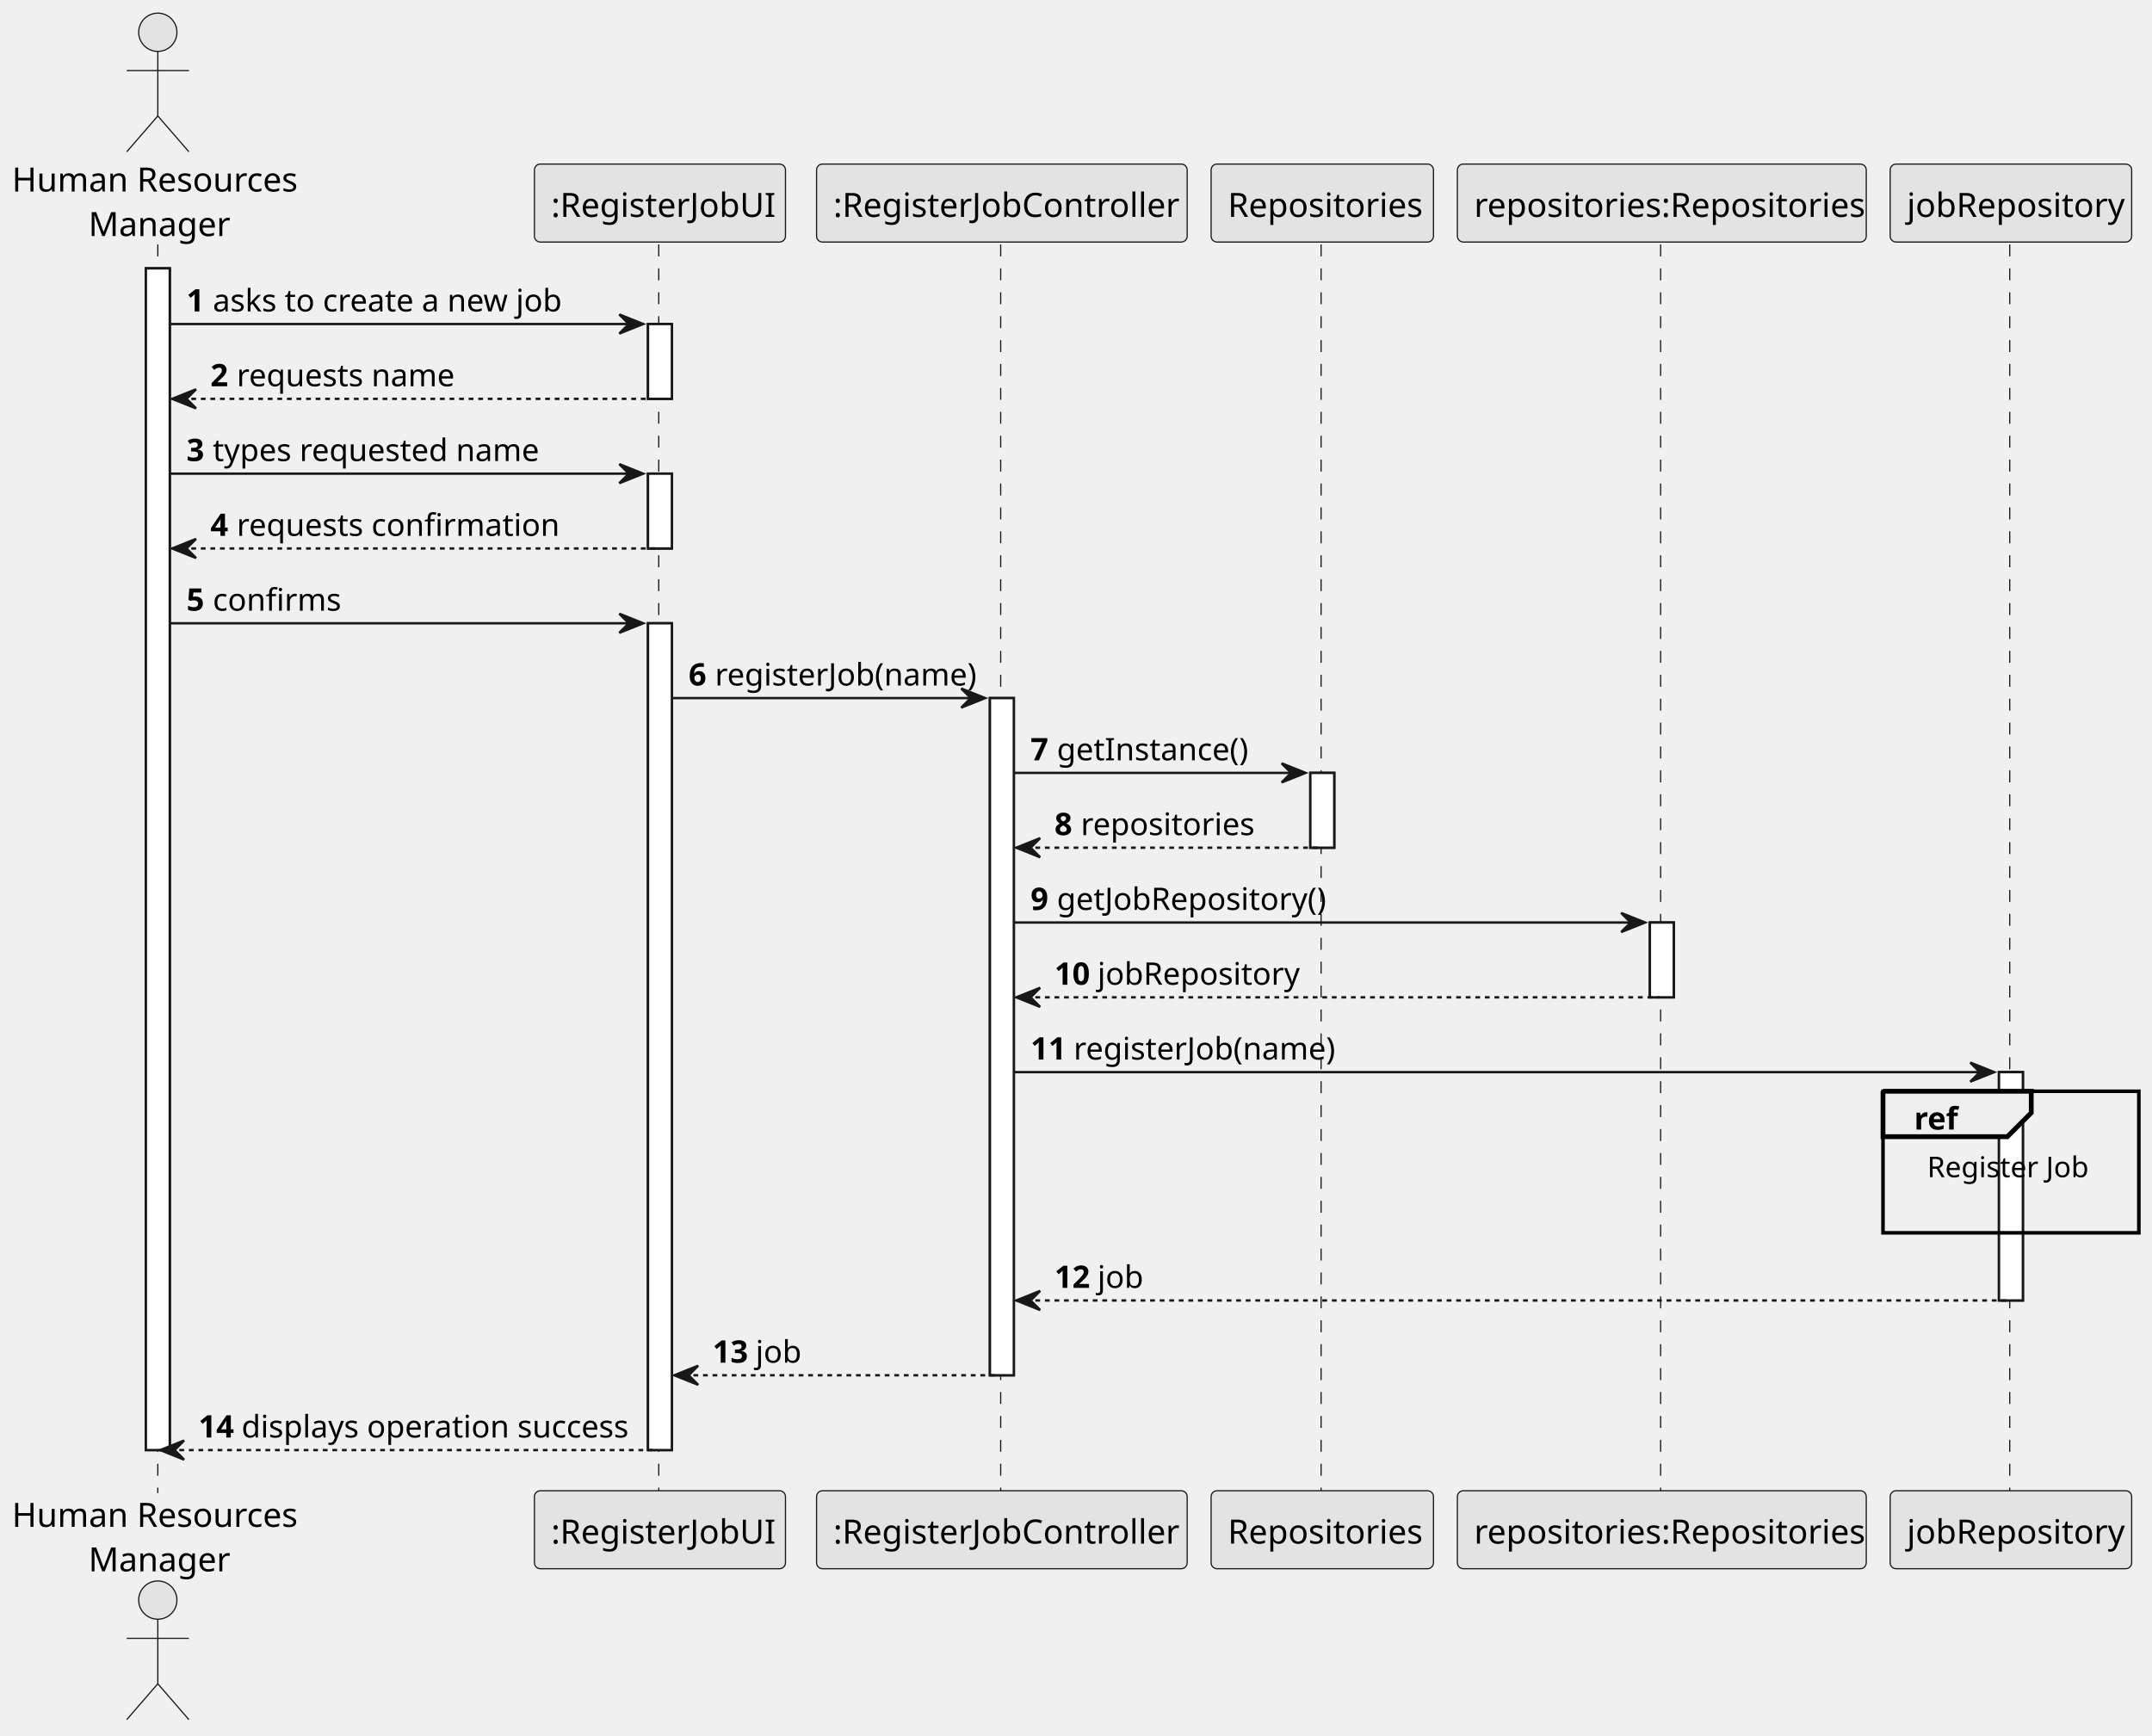
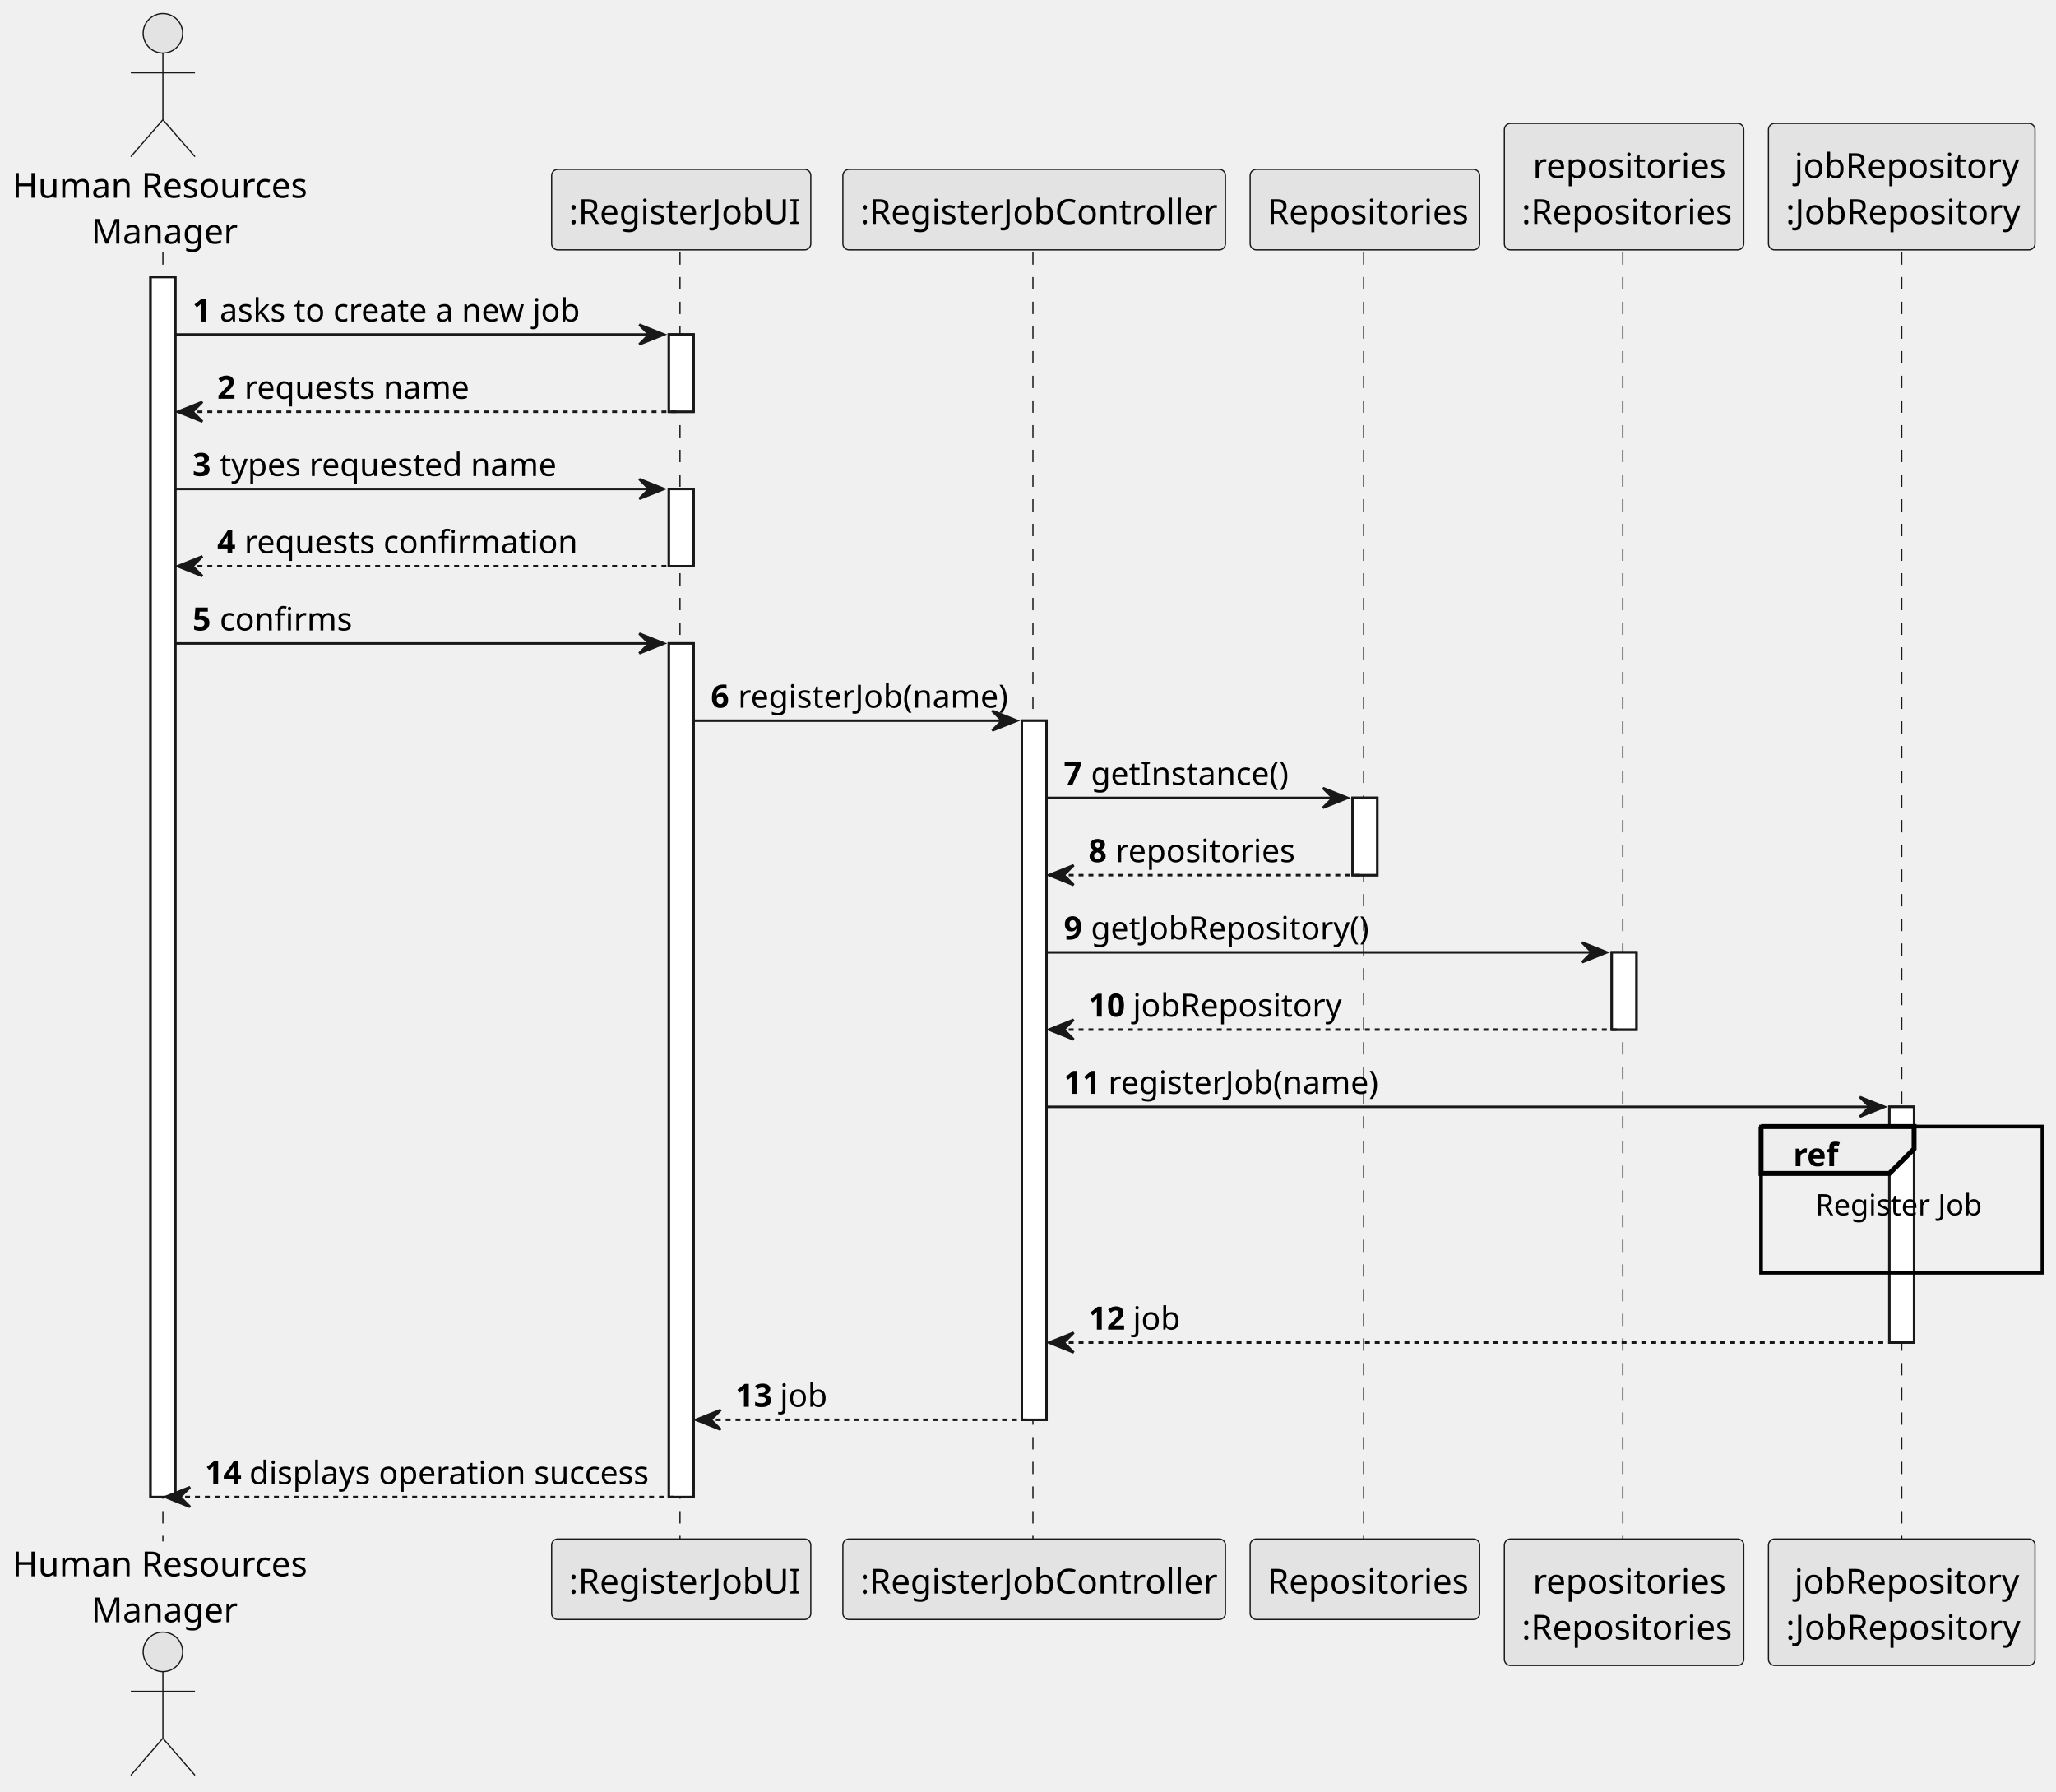
- <svg xmlns="http://www.w3.org/2000/svg" contentStyleType="text/css" height="726px" preserveAspectRatio="none" style="width:900px;height:726px;background:#FFFFFF;" version="1.1" viewBox="0 0 900 726" width="900px" zoomAndPan="magnify">
+ <svg xmlns="http://www.w3.org/2000/svg" contentStyleType="text/css" height="726px" preserveAspectRatio="none" style="width:833px;height:726px;background:#FFFFFF;" version="1.1" viewBox="0 0 833 726" width="833px" zoomAndPan="magnify">
  <defs />
  <g>
    <rect fill="#FFFFFF" height="494.287" style="stroke:#181818;stroke-width:1.0;" width="10" x="61" y="112.242" />
    <rect fill="#FFFFFF" height="31.291" style="stroke:#181818;stroke-width:1.0;" width="10" x="271" y="135.533" />
    <rect fill="#FFFFFF" height="31.291" style="stroke:#181818;stroke-width:1.0;" width="10" x="271" y="198.115" />
    <rect fill="#FFFFFF" height="345.832" style="stroke:#181818;stroke-width:1.0;" width="10" x="271" y="260.697" />
    <rect fill="#FFFFFF" height="283.25" style="stroke:#181818;stroke-width:1.0;" width="10" x="414" y="291.988" />
    <rect fill="#FFFFFF" height="31.291" style="stroke:#181818;stroke-width:1.0;" width="10" x="548" y="323.279" />
-     <rect fill="#FFFFFF" height="31.291" style="stroke:#181818;stroke-width:1.0;" width="10" x="690" y="385.861" />
-     <rect fill="#FFFFFF" height="95.504" style="stroke:#181818;stroke-width:1.0;" width="10" x="836" y="448.443" />
+     <rect fill="#FFFFFF" height="31.291" style="stroke:#181818;stroke-width:1.0;" width="10" x="653" y="385.861" />
+     <rect fill="#FFFFFF" height="95.504" style="stroke:#181818;stroke-width:1.0;" width="10" x="765.5" y="448.443" />
    <line style="stroke:#181818;stroke-width:0.5;stroke-dasharray:5.0,5.0;" x1="66" x2="66" y1="102.242" y2="624.529" />
    <line style="stroke:#181818;stroke-width:0.5;stroke-dasharray:5.0,5.0;" x1="275.5" x2="275.5" y1="102.242" y2="624.529" />
    <line style="stroke:#181818;stroke-width:0.5;stroke-dasharray:5.0,5.0;" x1="418.5" x2="418.5" y1="102.242" y2="624.529" />
    <line style="stroke:#181818;stroke-width:0.5;stroke-dasharray:5.0,5.0;" x1="552.5" x2="552.5" y1="102.242" y2="624.529" />
-     <line style="stroke:#181818;stroke-width:0.5;stroke-dasharray:5.0,5.0;" x1="694.5" x2="694.5" y1="102.242" y2="624.529" />
-     <line style="stroke:#181818;stroke-width:0.5;stroke-dasharray:5.0,5.0;" x1="840.5" x2="840.5" y1="102.242" y2="624.529" />
+     <line style="stroke:#181818;stroke-width:0.5;stroke-dasharray:5.0,5.0;" x1="657.5" x2="657.5" y1="102.242" y2="624.529" />
+     <line style="stroke:#181818;stroke-width:0.5;stroke-dasharray:5.0,5.0;" x1="770.5" x2="770.5" y1="102.242" y2="624.529" />
    <text fill="#000000" font-family="sans-serif" font-size="14" lengthAdjust="spacing" textLength="116" x="5" y="80.107">Human Resources</text>
    <text fill="#000000" font-family="sans-serif" font-size="14" lengthAdjust="spacing" textLength="56" x="37" y="98.728">Manager</text>
    <ellipse cx="66" cy="13.5" fill="#E3E3E3" rx="8" ry="8" style="stroke:#181818;stroke-width:0.5;" />
    <path d="M66,21.5 L66,48.5 M53,29.5 L79,29.5 M66,48.5 L53,63.5 M66,48.5 L79,63.5 " fill="none" style="stroke:#181818;stroke-width:0.5;" />
    <text fill="#000000" font-family="sans-serif" font-size="14" lengthAdjust="spacing" textLength="116" x="5" y="638.637">Human Resources</text>
    <text fill="#000000" font-family="sans-serif" font-size="14" lengthAdjust="spacing" textLength="56" x="37" y="657.258">Manager</text>
    <ellipse cx="66" cy="669.271" fill="#E3E3E3" rx="8" ry="8" style="stroke:#181818;stroke-width:0.5;" />
    <path d="M66,677.271 L66,704.271 M53,685.271 L79,685.271 M66,704.271 L53,719.271 M66,704.271 L79,719.271 " fill="none" style="stroke:#181818;stroke-width:0.5;" />
    <rect fill="#E3E3E3" height="32.621" rx="2.5" ry="2.5" style="stroke:#181818;stroke-width:0.5;" width="105" x="223.5" y="68.621" />
    <text fill="#000000" font-family="sans-serif" font-size="14" lengthAdjust="spacing" textLength="91" x="230.5" y="90.728">:RegisterJobUI</text>
    <rect fill="#E3E3E3" height="32.621" rx="2.5" ry="2.5" style="stroke:#181818;stroke-width:0.5;" width="105" x="223.5" y="623.529" />
    <text fill="#000000" font-family="sans-serif" font-size="14" lengthAdjust="spacing" textLength="91" x="230.5" y="645.637">:RegisterJobUI</text>
    <rect fill="#E3E3E3" height="32.621" rx="2.5" ry="2.5" style="stroke:#181818;stroke-width:0.5;" width="155" x="341.5" y="68.621" />
    <text fill="#000000" font-family="sans-serif" font-size="14" lengthAdjust="spacing" textLength="141" x="348.5" y="90.728">:RegisterJobController</text>
    <rect fill="#E3E3E3" height="32.621" rx="2.5" ry="2.5" style="stroke:#181818;stroke-width:0.5;" width="155" x="341.5" y="623.529" />
    <text fill="#000000" font-family="sans-serif" font-size="14" lengthAdjust="spacing" textLength="141" x="348.5" y="645.637">:RegisterJobController</text>
    <rect fill="#E3E3E3" height="32.621" rx="2.5" ry="2.5" style="stroke:#181818;stroke-width:0.5;" width="93" x="506.5" y="68.621" />
    <text fill="#000000" font-family="sans-serif" font-size="14" lengthAdjust="spacing" textLength="79" x="513.5" y="90.728">Repositories</text>
    <rect fill="#E3E3E3" height="32.621" rx="2.5" ry="2.5" style="stroke:#181818;stroke-width:0.5;" width="93" x="506.5" y="623.529" />
    <text fill="#000000" font-family="sans-serif" font-size="14" lengthAdjust="spacing" textLength="79" x="513.5" y="645.637">Repositories</text>
-     <rect fill="#E3E3E3" height="32.621" rx="2.5" ry="2.5" style="stroke:#181818;stroke-width:0.5;" width="171" x="609.5" y="68.621" />
-     <text fill="#000000" font-family="sans-serif" font-size="14" lengthAdjust="spacing" textLength="157" x="616.5" y="90.728">repositories:Repositories</text>
-     <rect fill="#E3E3E3" height="32.621" rx="2.5" ry="2.5" style="stroke:#181818;stroke-width:0.5;" width="171" x="609.5" y="623.529" />
-     <text fill="#000000" font-family="sans-serif" font-size="14" lengthAdjust="spacing" textLength="157" x="616.5" y="645.637">repositories:Repositories</text>
-     <rect fill="#E3E3E3" height="32.621" rx="2.5" ry="2.5" style="stroke:#181818;stroke-width:0.5;" width="101" x="790.5" y="68.621" />
-     <text fill="#000000" font-family="sans-serif" font-size="14" lengthAdjust="spacing" textLength="87" x="797.5" y="90.728">jobRepository</text>
-     <rect fill="#E3E3E3" height="32.621" rx="2.5" ry="2.5" style="stroke:#181818;stroke-width:0.5;" width="101" x="790.5" y="623.529" />
-     <text fill="#000000" font-family="sans-serif" font-size="14" lengthAdjust="spacing" textLength="87" x="797.5" y="645.637">jobRepository</text>
+     <rect fill="#E3E3E3" height="51.242" rx="2.5" ry="2.5" style="stroke:#181818;stroke-width:0.5;" width="97" x="609.5" y="50" />
+     <text fill="#000000" font-family="sans-serif" font-size="14" lengthAdjust="spacing" textLength="74" x="621" y="72.107">repositories</text>
+     <text fill="#000000" font-family="sans-serif" font-size="14" lengthAdjust="spacing" textLength="83" x="616.5" y="90.728">:Repositories</text>
+     <rect fill="#E3E3E3" height="51.242" rx="2.5" ry="2.5" style="stroke:#181818;stroke-width:0.5;" width="97" x="609.5" y="623.529" />
+     <text fill="#000000" font-family="sans-serif" font-size="14" lengthAdjust="spacing" textLength="74" x="621" y="645.637">repositories</text>
+     <text fill="#000000" font-family="sans-serif" font-size="14" lengthAdjust="spacing" textLength="83" x="616.5" y="664.258">:Repositories</text>
+     <rect fill="#E3E3E3" height="51.242" rx="2.5" ry="2.5" style="stroke:#181818;stroke-width:0.5;" width="108" x="716.5" y="50" />
+     <text fill="#000000" font-family="sans-serif" font-size="14" lengthAdjust="spacing" textLength="87" x="727" y="72.107">jobRepository</text>
+     <text fill="#000000" font-family="sans-serif" font-size="14" lengthAdjust="spacing" textLength="94" x="723.5" y="90.728">:JobRepository</text>
+     <rect fill="#E3E3E3" height="51.242" rx="2.5" ry="2.5" style="stroke:#181818;stroke-width:0.5;" width="108" x="716.5" y="623.529" />
+     <text fill="#000000" font-family="sans-serif" font-size="14" lengthAdjust="spacing" textLength="87" x="727" y="645.637">jobRepository</text>
+     <text fill="#000000" font-family="sans-serif" font-size="14" lengthAdjust="spacing" textLength="94" x="723.5" y="664.258">:JobRepository</text>
    <rect fill="#FFFFFF" height="494.287" style="stroke:#181818;stroke-width:1.0;" width="10" x="61" y="112.242" />
    <rect fill="#FFFFFF" height="31.291" style="stroke:#181818;stroke-width:1.0;" width="10" x="271" y="135.533" />
    <rect fill="#FFFFFF" height="31.291" style="stroke:#181818;stroke-width:1.0;" width="10" x="271" y="198.115" />
    <rect fill="#FFFFFF" height="345.832" style="stroke:#181818;stroke-width:1.0;" width="10" x="271" y="260.697" />
    <rect fill="#FFFFFF" height="283.25" style="stroke:#181818;stroke-width:1.0;" width="10" x="414" y="291.988" />
    <rect fill="#FFFFFF" height="31.291" style="stroke:#181818;stroke-width:1.0;" width="10" x="548" y="323.279" />
-     <rect fill="#FFFFFF" height="31.291" style="stroke:#181818;stroke-width:1.0;" width="10" x="690" y="385.861" />
-     <rect fill="#FFFFFF" height="95.504" style="stroke:#181818;stroke-width:1.0;" width="10" x="836" y="448.443" />
+     <rect fill="#FFFFFF" height="31.291" style="stroke:#181818;stroke-width:1.0;" width="10" x="653" y="385.861" />
+     <rect fill="#FFFFFF" height="95.504" style="stroke:#181818;stroke-width:1.0;" width="10" x="765.5" y="448.443" />
    <polygon fill="#181818" points="259,131.533,269,135.533,259,139.533,263,135.533" style="stroke:#181818;stroke-width:1.0;" />
    <line style="stroke:#181818;stroke-width:1.0;" x1="71" x2="265" y1="135.533" y2="135.533" />
    <text fill="#000000" font-family="sans-serif" font-size="13" font-weight="bold" lengthAdjust="spacing" textLength="7" x="78" y="130.27">1</text>
    <text fill="#000000" font-family="sans-serif" font-size="13" lengthAdjust="spacing" textLength="142" x="89" y="130.27">asks to create a new job</text>
    <polygon fill="#181818" points="82,162.824,72,166.824,82,170.824,78,166.824" style="stroke:#181818;stroke-width:1.0;" />
    <line style="stroke:#181818;stroke-width:1.0;stroke-dasharray:2.0,2.0;" x1="76" x2="275" y1="166.824" y2="166.824" />
    <text fill="#000000" font-family="sans-serif" font-size="13" font-weight="bold" lengthAdjust="spacing" textLength="7" x="88" y="161.561">2</text>
    <text fill="#000000" font-family="sans-serif" font-size="13" lengthAdjust="spacing" textLength="86" x="99" y="161.561">requests name</text>
    <polygon fill="#181818" points="259,194.115,269,198.115,259,202.115,263,198.115" style="stroke:#181818;stroke-width:1.0;" />
    <line style="stroke:#181818;stroke-width:1.0;" x1="71" x2="265" y1="198.115" y2="198.115" />
    <text fill="#000000" font-family="sans-serif" font-size="13" font-weight="bold" lengthAdjust="spacing" textLength="7" x="78" y="192.852">3</text>
    <text fill="#000000" font-family="sans-serif" font-size="13" lengthAdjust="spacing" textLength="129" x="89" y="192.852">types requested name</text>
    <polygon fill="#181818" points="82,225.406,72,229.406,82,233.406,78,229.406" style="stroke:#181818;stroke-width:1.0;" />
    <line style="stroke:#181818;stroke-width:1.0;stroke-dasharray:2.0,2.0;" x1="76" x2="275" y1="229.406" y2="229.406" />
    <text fill="#000000" font-family="sans-serif" font-size="13" font-weight="bold" lengthAdjust="spacing" textLength="7" x="88" y="224.144">4</text>
    <text fill="#000000" font-family="sans-serif" font-size="13" lengthAdjust="spacing" textLength="124" x="99" y="224.144">requests confirmation</text>
    <polygon fill="#181818" points="259,256.697,269,260.697,259,264.697,263,260.697" style="stroke:#181818;stroke-width:1.0;" />
    <line style="stroke:#181818;stroke-width:1.0;" x1="71" x2="265" y1="260.697" y2="260.697" />
    <text fill="#000000" font-family="sans-serif" font-size="13" font-weight="bold" lengthAdjust="spacing" textLength="7" x="78" y="255.435">5</text>
    <text fill="#000000" font-family="sans-serif" font-size="13" lengthAdjust="spacing" textLength="49" x="89" y="255.435">confirms</text>
    <polygon fill="#181818" points="402,287.988,412,291.988,402,295.988,406,291.988" style="stroke:#181818;stroke-width:1.0;" />
    <line style="stroke:#181818;stroke-width:1.0;" x1="281" x2="408" y1="291.988" y2="291.988" />
    <text fill="#000000" font-family="sans-serif" font-size="13" font-weight="bold" lengthAdjust="spacing" textLength="7" x="288" y="286.726">6</text>
    <text fill="#000000" font-family="sans-serif" font-size="13" lengthAdjust="spacing" textLength="103" x="299" y="286.726">registerJob(name)</text>
    <polygon fill="#181818" points="536,319.279,546,323.279,536,327.279,540,323.279" style="stroke:#181818;stroke-width:1.0;" />
    <line style="stroke:#181818;stroke-width:1.0;" x1="424" x2="542" y1="323.279" y2="323.279" />
    <text fill="#000000" font-family="sans-serif" font-size="13" font-weight="bold" lengthAdjust="spacing" textLength="7" x="431" y="318.017">7</text>
    <text fill="#000000" font-family="sans-serif" font-size="13" lengthAdjust="spacing" textLength="75" x="442" y="318.017">getInstance()</text>
    <polygon fill="#181818" points="435,350.57,425,354.57,435,358.57,431,354.57" style="stroke:#181818;stroke-width:1.0;" />
    <line style="stroke:#181818;stroke-width:1.0;stroke-dasharray:2.0,2.0;" x1="429" x2="552" y1="354.57" y2="354.57" />
    <text fill="#000000" font-family="sans-serif" font-size="13" font-weight="bold" lengthAdjust="spacing" textLength="7" x="441" y="349.308">8</text>
    <text fill="#000000" font-family="sans-serif" font-size="13" lengthAdjust="spacing" textLength="67" x="452" y="349.308">repositories</text>
-     <polygon fill="#181818" points="678,381.861,688,385.861,678,389.861,682,385.861" style="stroke:#181818;stroke-width:1.0;" />
-     <line style="stroke:#181818;stroke-width:1.0;" x1="424" x2="684" y1="385.861" y2="385.861" />
+     <polygon fill="#181818" points="641,381.861,651,385.861,641,389.861,645,385.861" style="stroke:#181818;stroke-width:1.0;" />
+     <line style="stroke:#181818;stroke-width:1.0;" x1="424" x2="647" y1="385.861" y2="385.861" />
    <text fill="#000000" font-family="sans-serif" font-size="13" font-weight="bold" lengthAdjust="spacing" textLength="7" x="431" y="380.599">9</text>
    <text fill="#000000" font-family="sans-serif" font-size="13" lengthAdjust="spacing" textLength="108" x="442" y="380.599">getJobRepository()</text>
    <polygon fill="#181818" points="435,413.152,425,417.152,435,421.152,431,417.152" style="stroke:#181818;stroke-width:1.0;" />
-     <line style="stroke:#181818;stroke-width:1.0;stroke-dasharray:2.0,2.0;" x1="429" x2="694" y1="417.152" y2="417.152" />
+     <line style="stroke:#181818;stroke-width:1.0;stroke-dasharray:2.0,2.0;" x1="429" x2="657" y1="417.152" y2="417.152" />
    <text fill="#000000" font-family="sans-serif" font-size="13" font-weight="bold" lengthAdjust="spacing" textLength="14" x="441" y="411.89">10</text>
    <text fill="#000000" font-family="sans-serif" font-size="13" lengthAdjust="spacing" textLength="79" x="459" y="411.89">jobRepository</text>
-     <polygon fill="#181818" points="824,444.443,834,448.443,824,452.443,828,448.443" style="stroke:#181818;stroke-width:1.0;" />
-     <line style="stroke:#181818;stroke-width:1.0;" x1="424" x2="830" y1="448.443" y2="448.443" />
+     <polygon fill="#181818" points="753.5,444.443,763.5,448.443,753.5,452.443,757.5,448.443" style="stroke:#181818;stroke-width:1.0;" />
+     <line style="stroke:#181818;stroke-width:1.0;" x1="424" x2="759.5" y1="448.443" y2="448.443" />
    <text fill="#000000" font-family="sans-serif" font-size="13" font-weight="bold" lengthAdjust="spacing" textLength="14" x="431" y="443.181">11</text>
    <text fill="#000000" font-family="sans-serif" font-size="13" lengthAdjust="spacing" textLength="103" x="449" y="443.181">registerJob(name)</text>
-     <rect fill="none" height="59.213" style="stroke:#000000;stroke-width:1.5;" width="107" x="787.5" y="456.443" />
-     <path d="M787.5,456.443 L849.5,456.443 L849.5,465.443 L839.5,475.443 L787.5,475.443 L787.5,456.443 " fill="#EEEEEE" style="stroke:#000000;stroke-width:2.0;" />
-     <text fill="#000000" font-family="sans-serif" font-size="13" font-weight="bold" lengthAdjust="spacing" textLength="17" x="800.5" y="472.472">ref</text>
-     <text fill="#000000" font-family="sans-serif" font-size="12" lengthAdjust="spacing" textLength="70" x="806" y="492.393">Register Job</text>
-     <text fill="#000000" font-family="sans-serif" font-size="12" lengthAdjust="spacing" textLength="3" x="839.5" y="508.353"> </text>
+     <rect fill="none" height="59.213" style="stroke:#000000;stroke-width:1.5;" width="114" x="713.5" y="456.443" />
+     <path d="M713.5,456.443 L775.5,456.443 L775.5,465.443 L765.5,475.443 L713.5,475.443 L713.5,456.443 " fill="#EEEEEE" style="stroke:#000000;stroke-width:2.0;" />
+     <text fill="#000000" font-family="sans-serif" font-size="13" font-weight="bold" lengthAdjust="spacing" textLength="17" x="726.5" y="472.472">ref</text>
+     <text fill="#000000" font-family="sans-serif" font-size="12" lengthAdjust="spacing" textLength="70" x="735.5" y="492.393">Register Job</text>
+     <text fill="#000000" font-family="sans-serif" font-size="12" lengthAdjust="spacing" textLength="3" x="769" y="508.353"> </text>
    <polygon fill="#181818" points="435,539.947,425,543.947,435,547.947,431,543.947" style="stroke:#181818;stroke-width:1.0;" />
-     <line style="stroke:#181818;stroke-width:1.0;stroke-dasharray:2.0,2.0;" x1="429" x2="840" y1="543.947" y2="543.947" />
+     <line style="stroke:#181818;stroke-width:1.0;stroke-dasharray:2.0,2.0;" x1="429" x2="769.5" y1="543.947" y2="543.947" />
    <text fill="#000000" font-family="sans-serif" font-size="13" font-weight="bold" lengthAdjust="spacing" textLength="14" x="441" y="538.685">12</text>
    <text fill="#000000" font-family="sans-serif" font-size="13" lengthAdjust="spacing" textLength="17" x="459" y="538.685">job</text>
    <polygon fill="#181818" points="292,571.238,282,575.238,292,579.238,288,575.238" style="stroke:#181818;stroke-width:1.0;" />
    <line style="stroke:#181818;stroke-width:1.0;stroke-dasharray:2.0,2.0;" x1="286" x2="418" y1="575.238" y2="575.238" />
    <text fill="#000000" font-family="sans-serif" font-size="13" font-weight="bold" lengthAdjust="spacing" textLength="14" x="298" y="569.976">13</text>
    <text fill="#000000" font-family="sans-serif" font-size="13" lengthAdjust="spacing" textLength="17" x="316" y="569.976">job</text>
    <polygon fill="#181818" points="77,602.529,67,606.529,77,610.529,73,606.529" style="stroke:#181818;stroke-width:1.0;" />
    <line style="stroke:#181818;stroke-width:1.0;stroke-dasharray:2.0,2.0;" x1="71" x2="275" y1="606.529" y2="606.529" />
    <text fill="#000000" font-family="sans-serif" font-size="13" font-weight="bold" lengthAdjust="spacing" textLength="14" x="83" y="601.267">14</text>
    <text fill="#000000" font-family="sans-serif" font-size="13" lengthAdjust="spacing" textLength="158" x="101" y="601.267">displays operation success</text>
  </g>
</svg>
